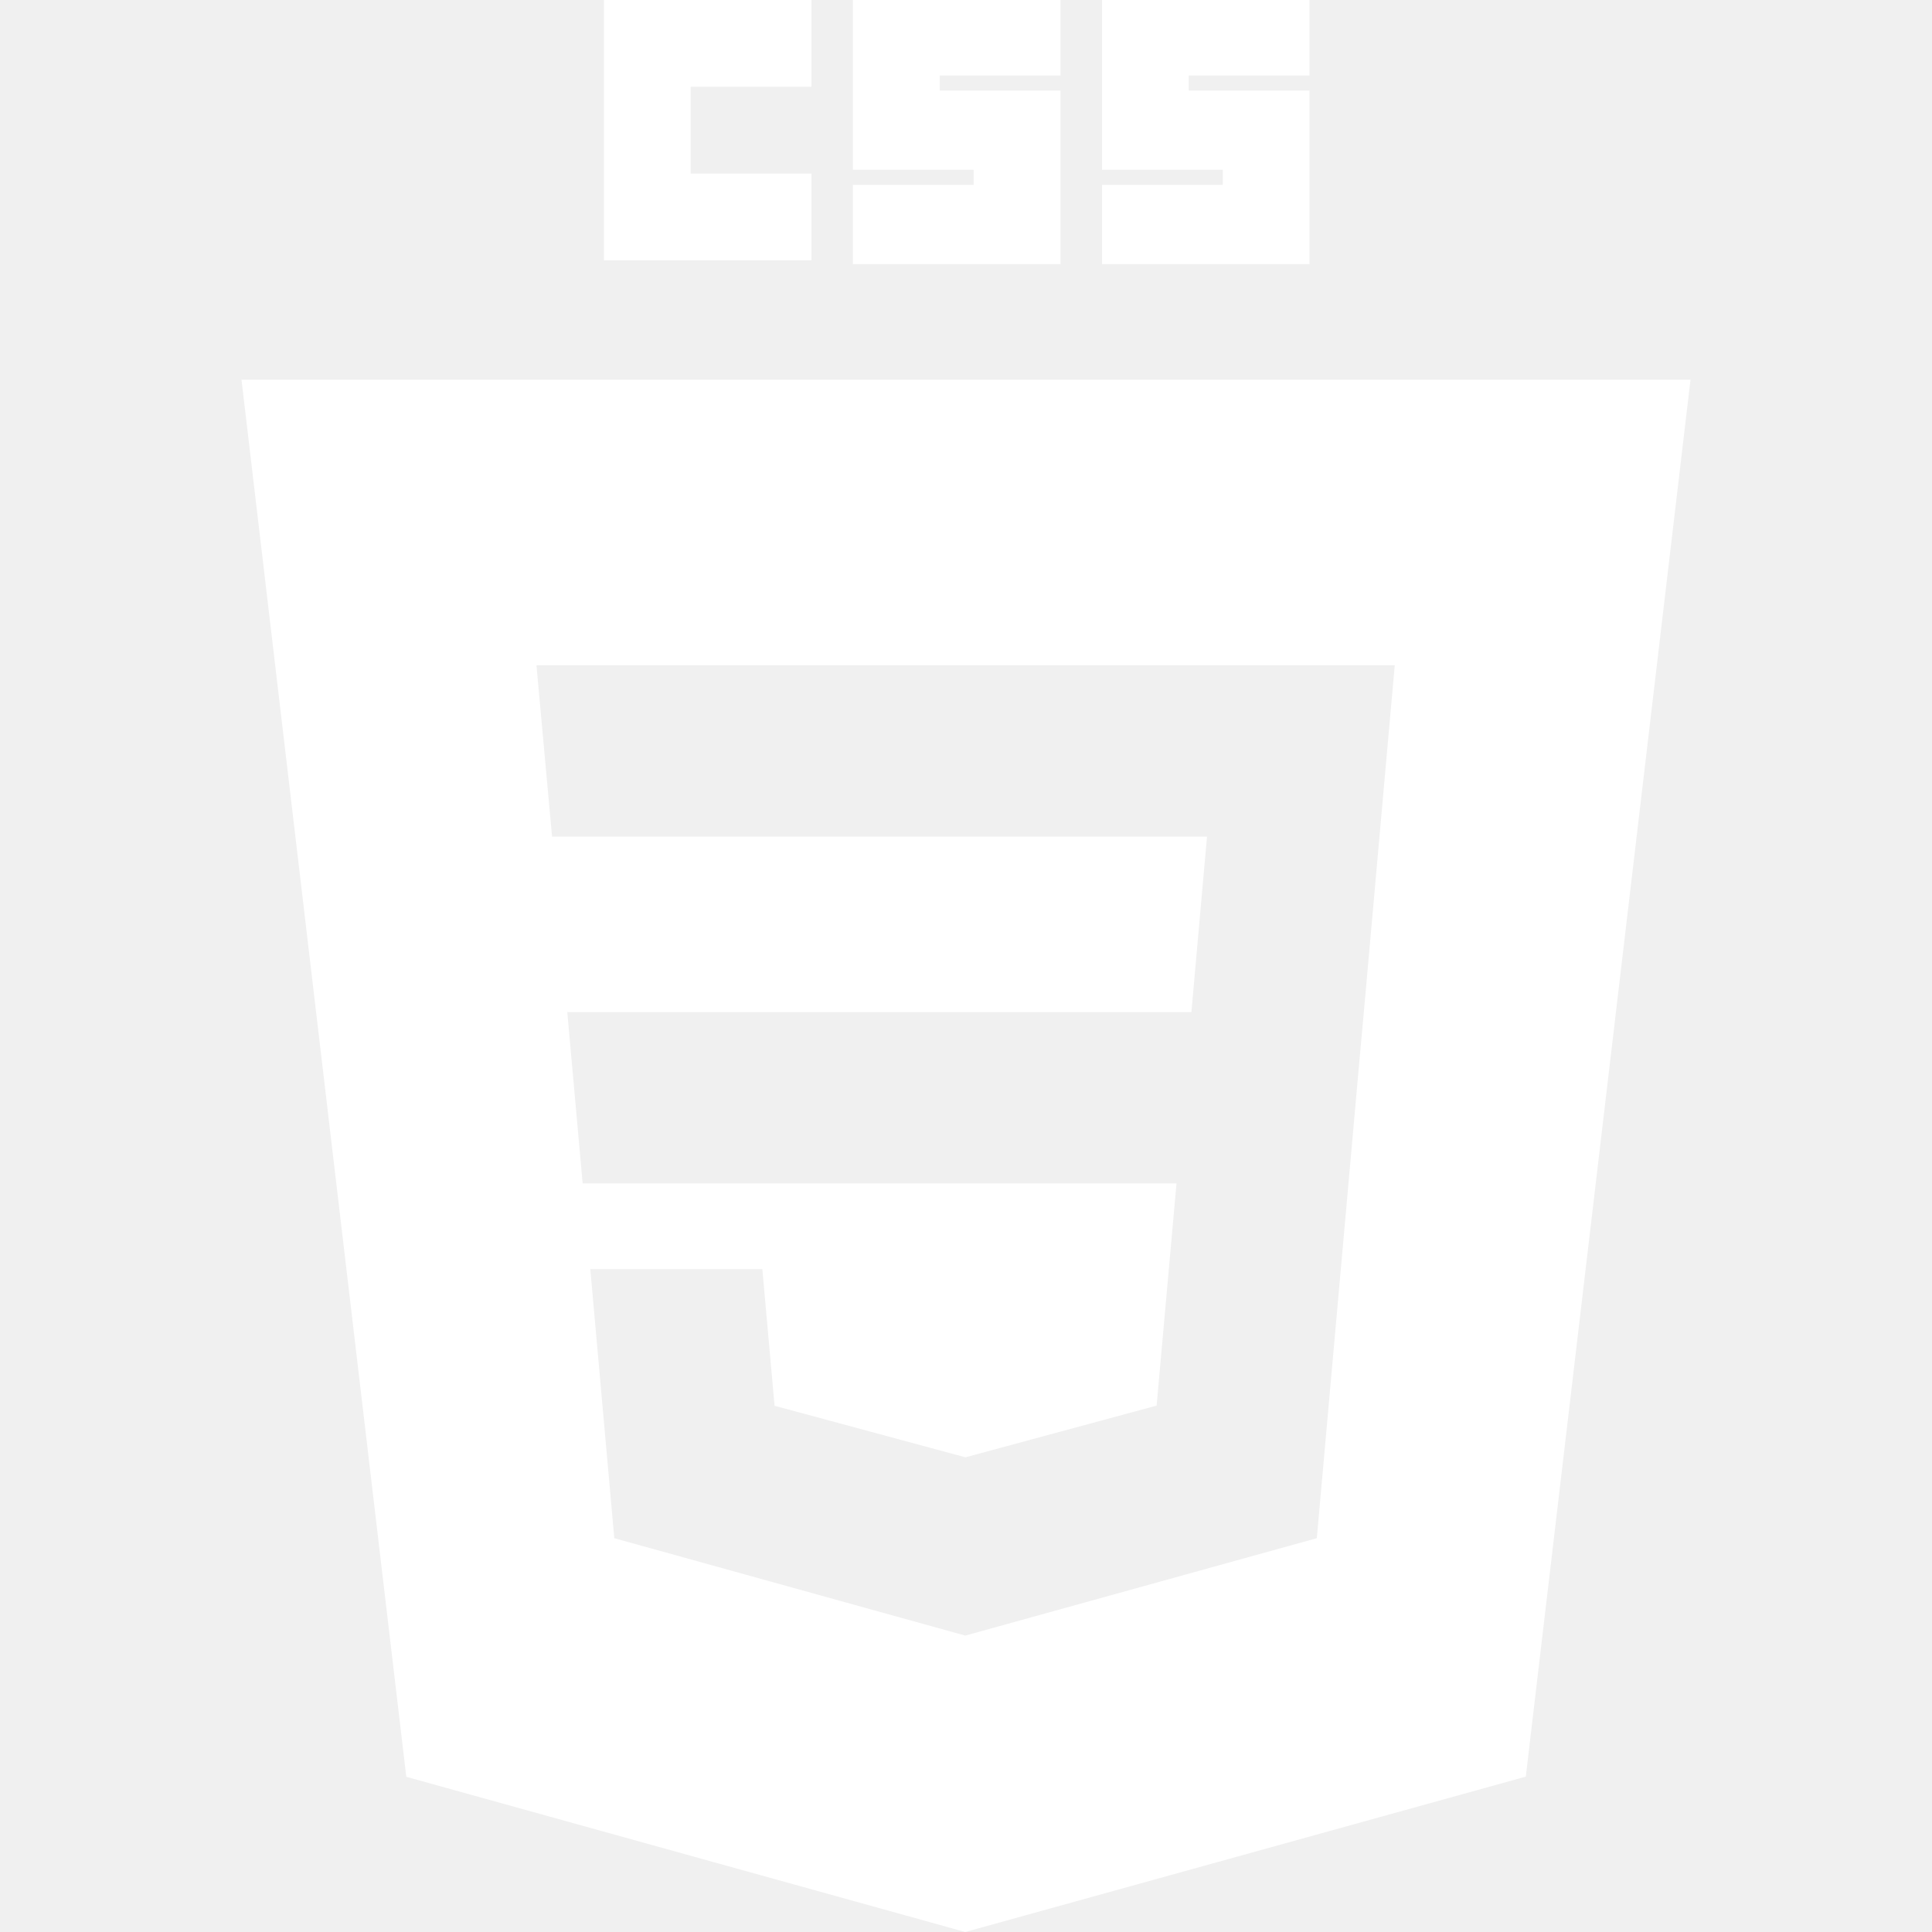
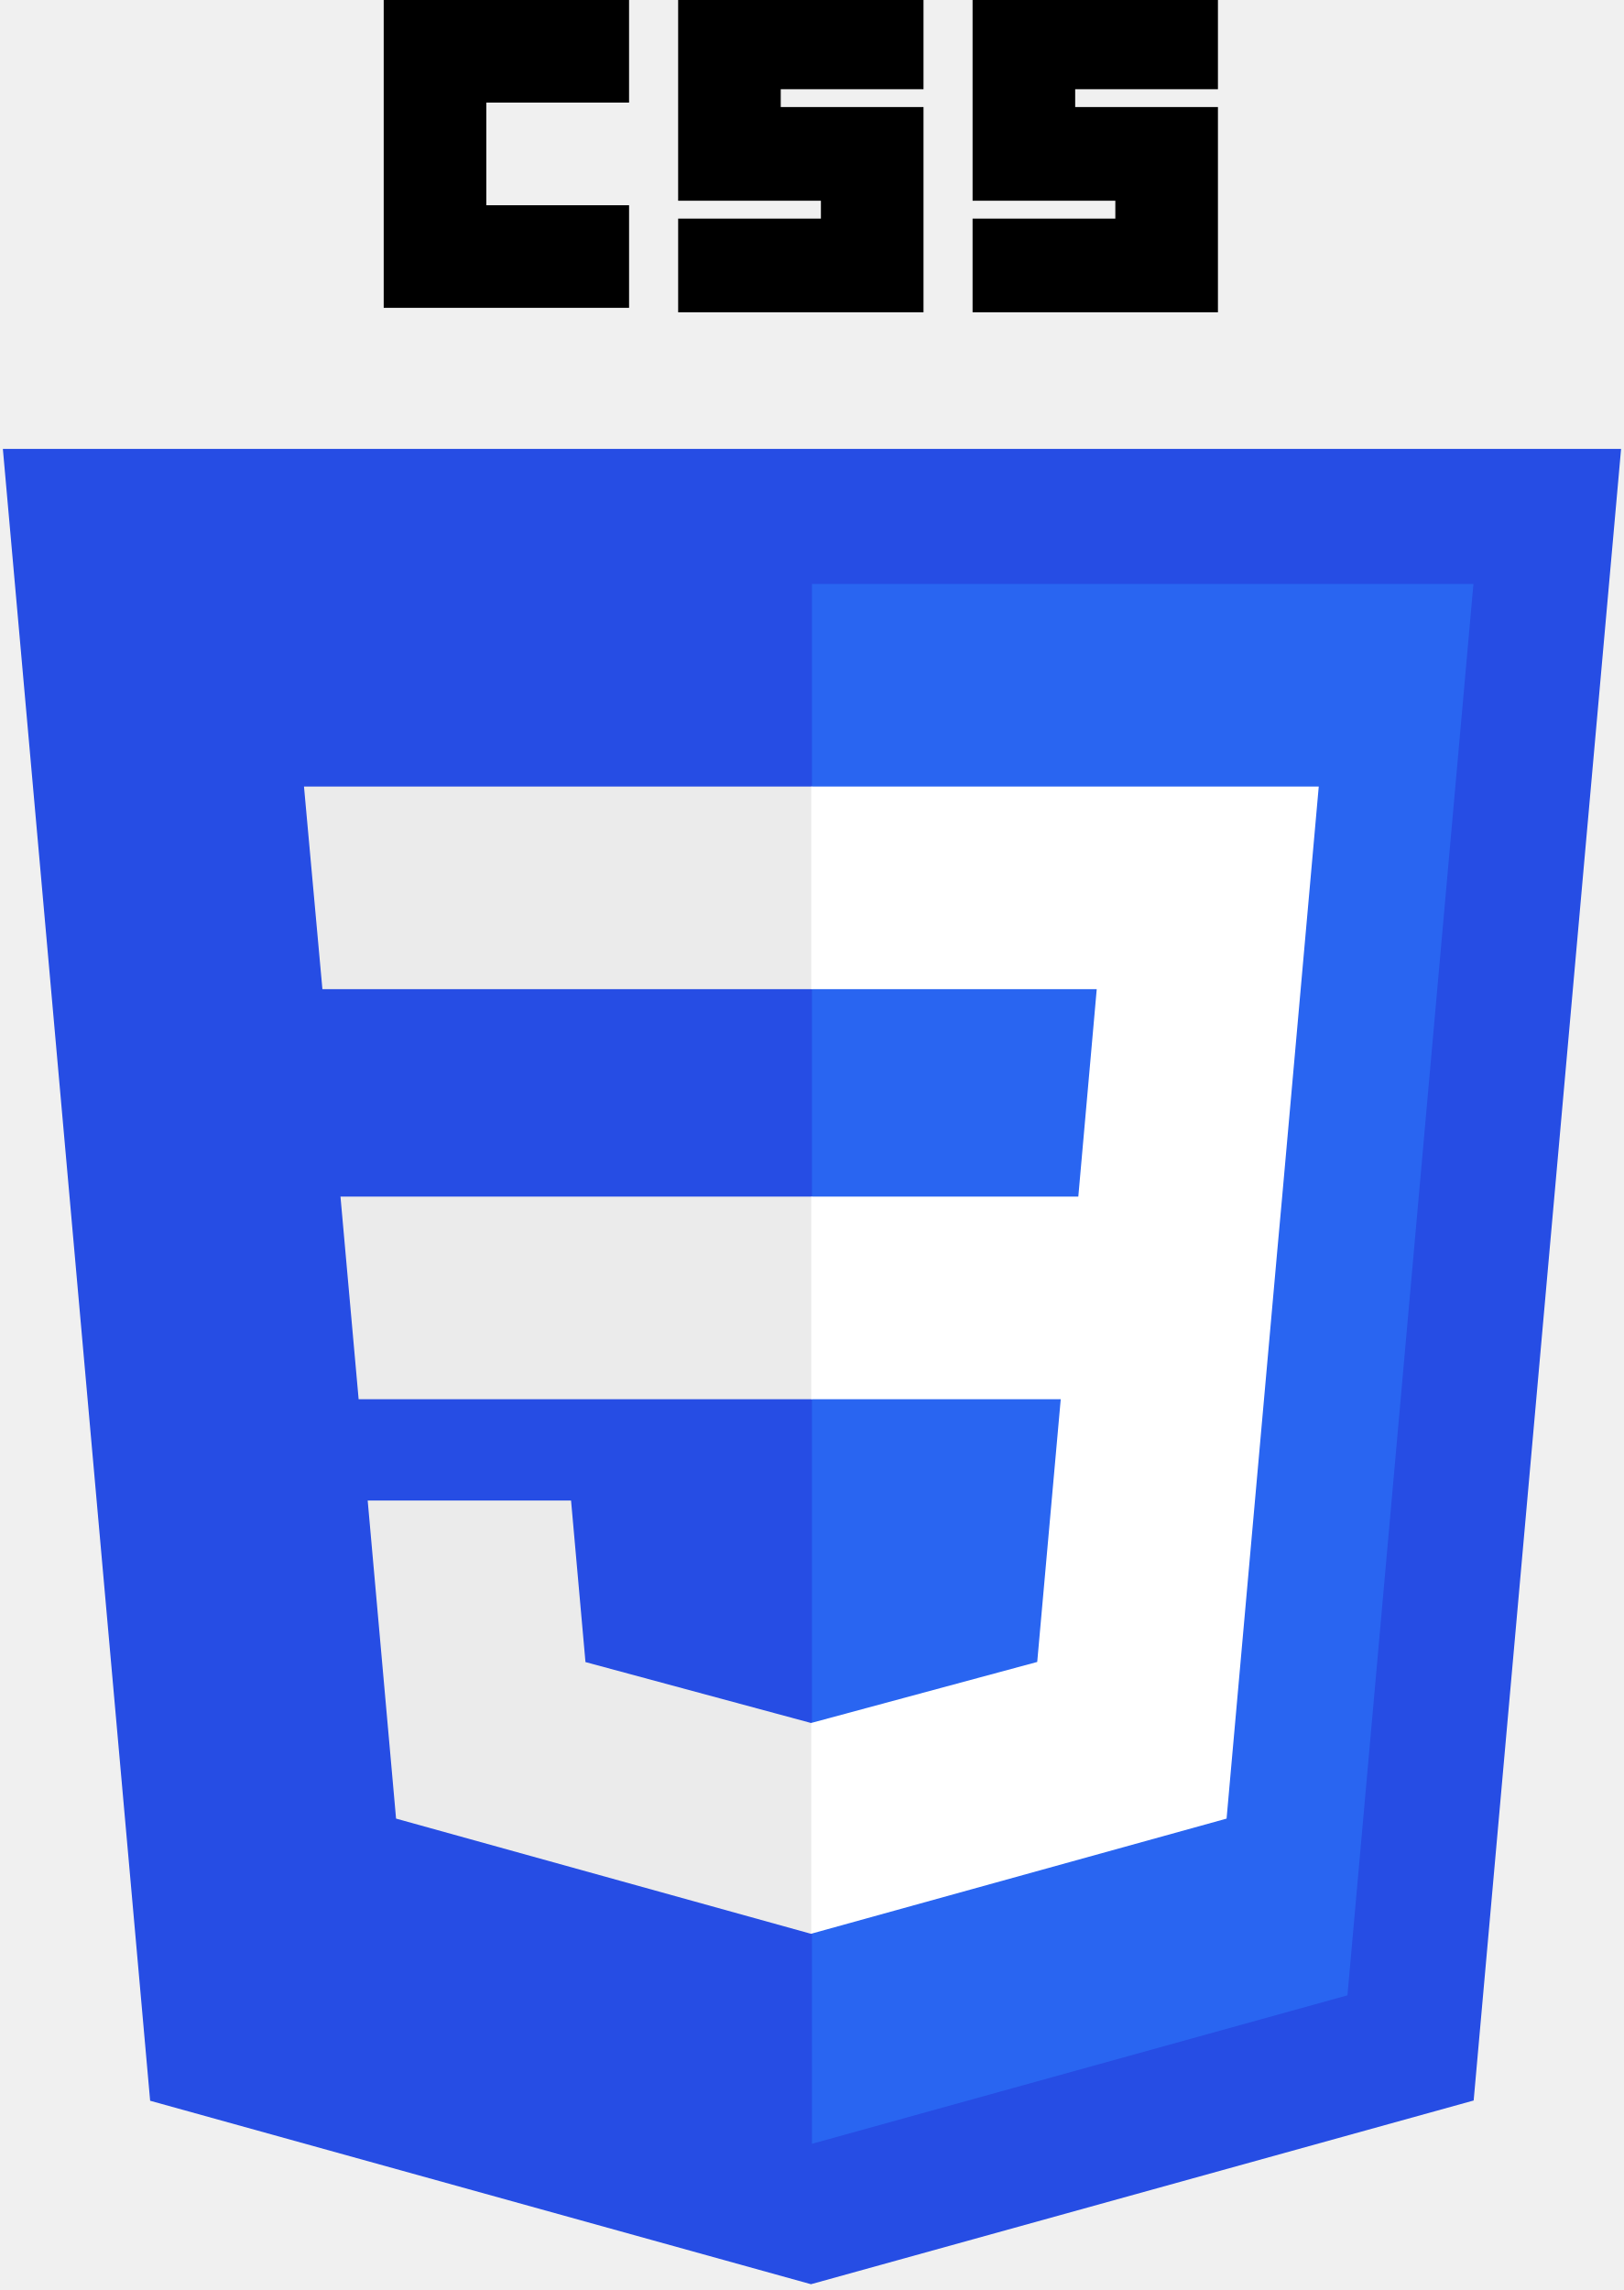
- <svg xmlns="http://www.w3.org/2000/svg" width="24" height="24" viewBox="0 0 24 24">
-   <path fill="#fff" d="M7.502 0h2.578v1.078h-1.5v1.078h1.5v1.078H7.502zm3.093 0h2.579v.938h-1.5v.187h1.5v2.156h-2.579v-.984h1.5v-.188h-1.5zm3.095 0h2.577v.938h-1.5v.187h1.5v2.156H13.69v-.984h1.5v-.188h-1.5z" />
-   <path fill="#fff" fill-rule="evenodd" d="m11.991 24l-6.944-1.928L3 4.717h18L18.954 22.07zM7.047 12.573l.191 2.128h7.377l-.247 2.76l-2.374.642h-.002l-2.37-.64l-.152-1.697H7.333l.298 3.342l4.36 1.21l4.367-1.21l.532-5.964l.052-.571l.384-4.309H6.664l.194 2.129h8.136l-.194 2.18z" clip-rule="evenodd" />
+ <svg xmlns="http://www.w3.org/2000/svg" width="181.55" height="256" viewBox="0 0 256 361">
+   <path fill="#264de4" d="M127.844 360.088L23.662 331.166L.445 70.766h255.11l-23.241 260.36z" />
+   <path fill="#2965f1" d="m212.417 314.547l19.86-222.49H128V337.95z" />
+   <path fill="#ebebeb" d="m53.669 188.636l2.862 31.937H128v-31.937zm-5.752-64.641l2.903 31.937H128v-31.937zM128 271.58l-.14.037l-35.568-9.604l-2.274-25.471h-32.06l4.474 50.146l65.421 18.16l.147-.04z" />
+   <path d="M60.484 0h38.68v16.176H76.66v16.176h22.506v16.175H60.484zm46.417 0h38.681v14.066h-22.505v2.813h22.505v32.352h-38.68V34.46h22.505v-2.813H106.9zm46.418 0H192v14.066h-22.505v2.813H192v32.352h-38.681V34.46h22.505v-2.813H153.32z" />
+   <path fill="#fff" d="m202.127 188.636l5.765-64.641H127.89v31.937h45.002l-2.906 32.704H127.89v31.937h39.327l-3.708 41.42l-35.62 9.614v33.226l65.473-18.145l.48-5.396l7.506-84.08z" />
</svg>
